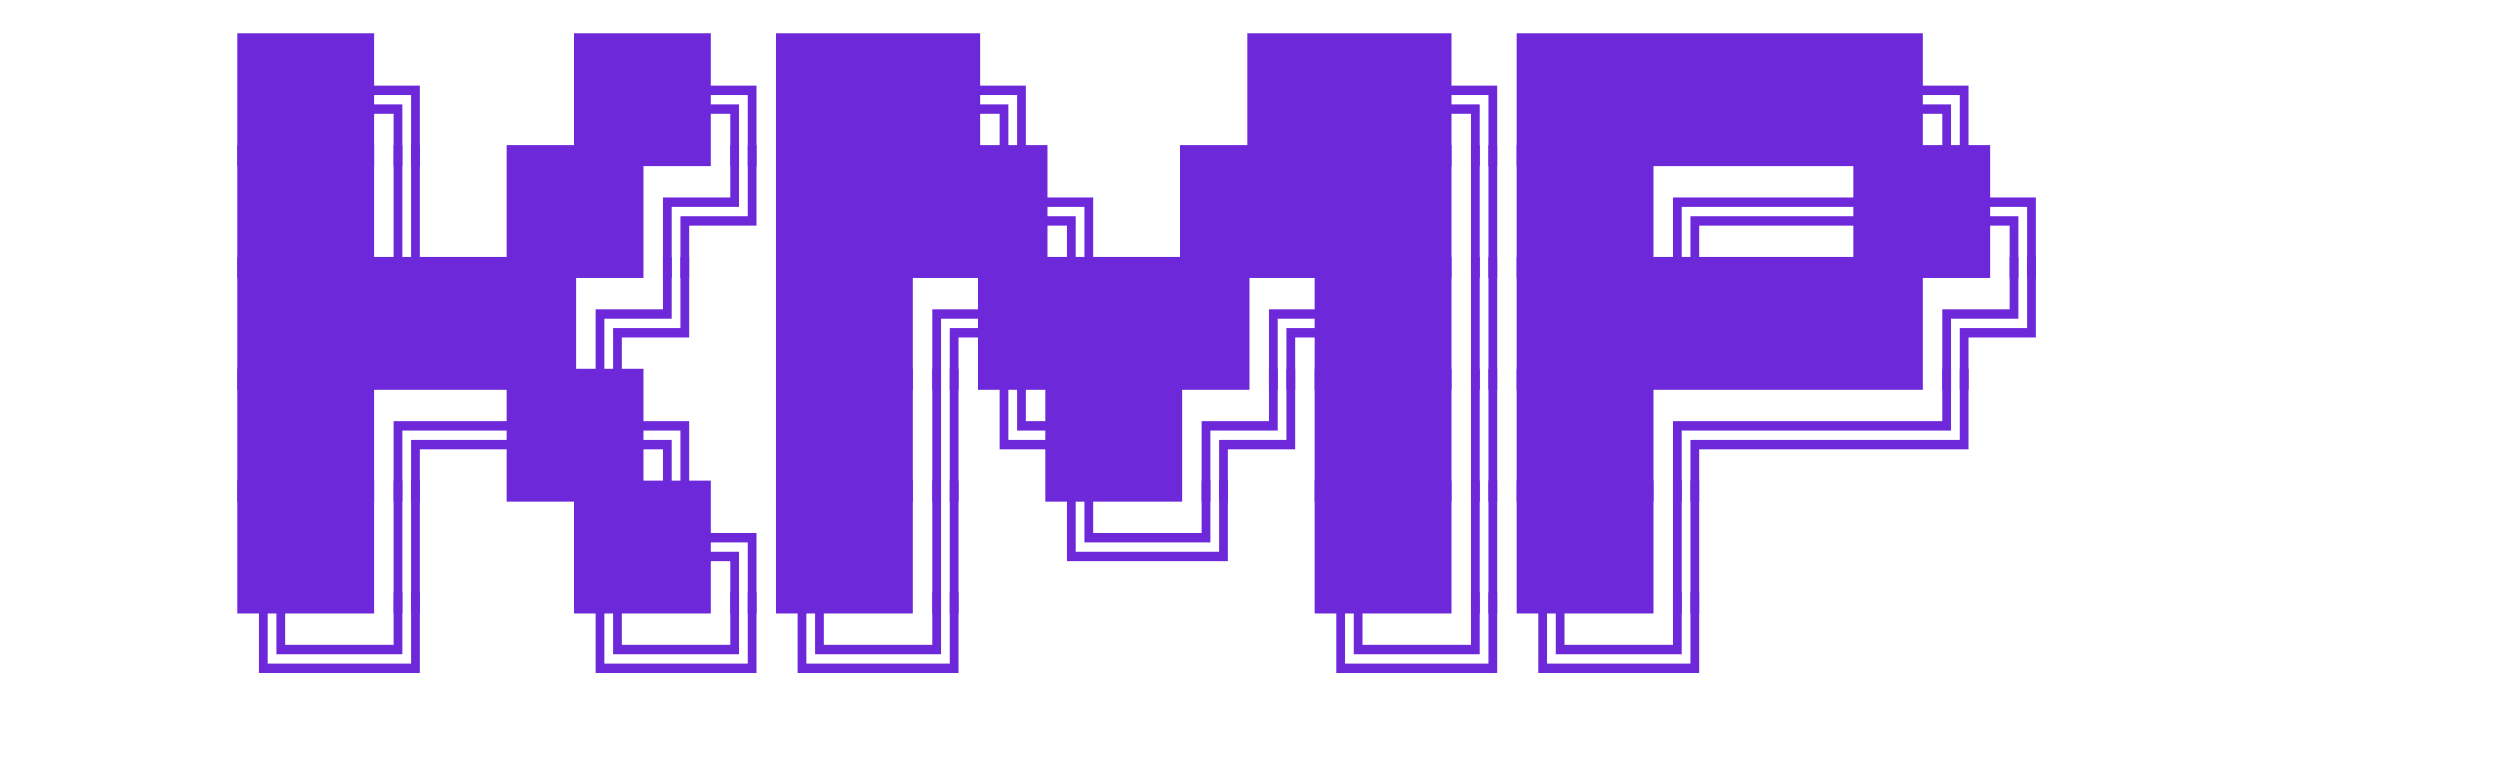
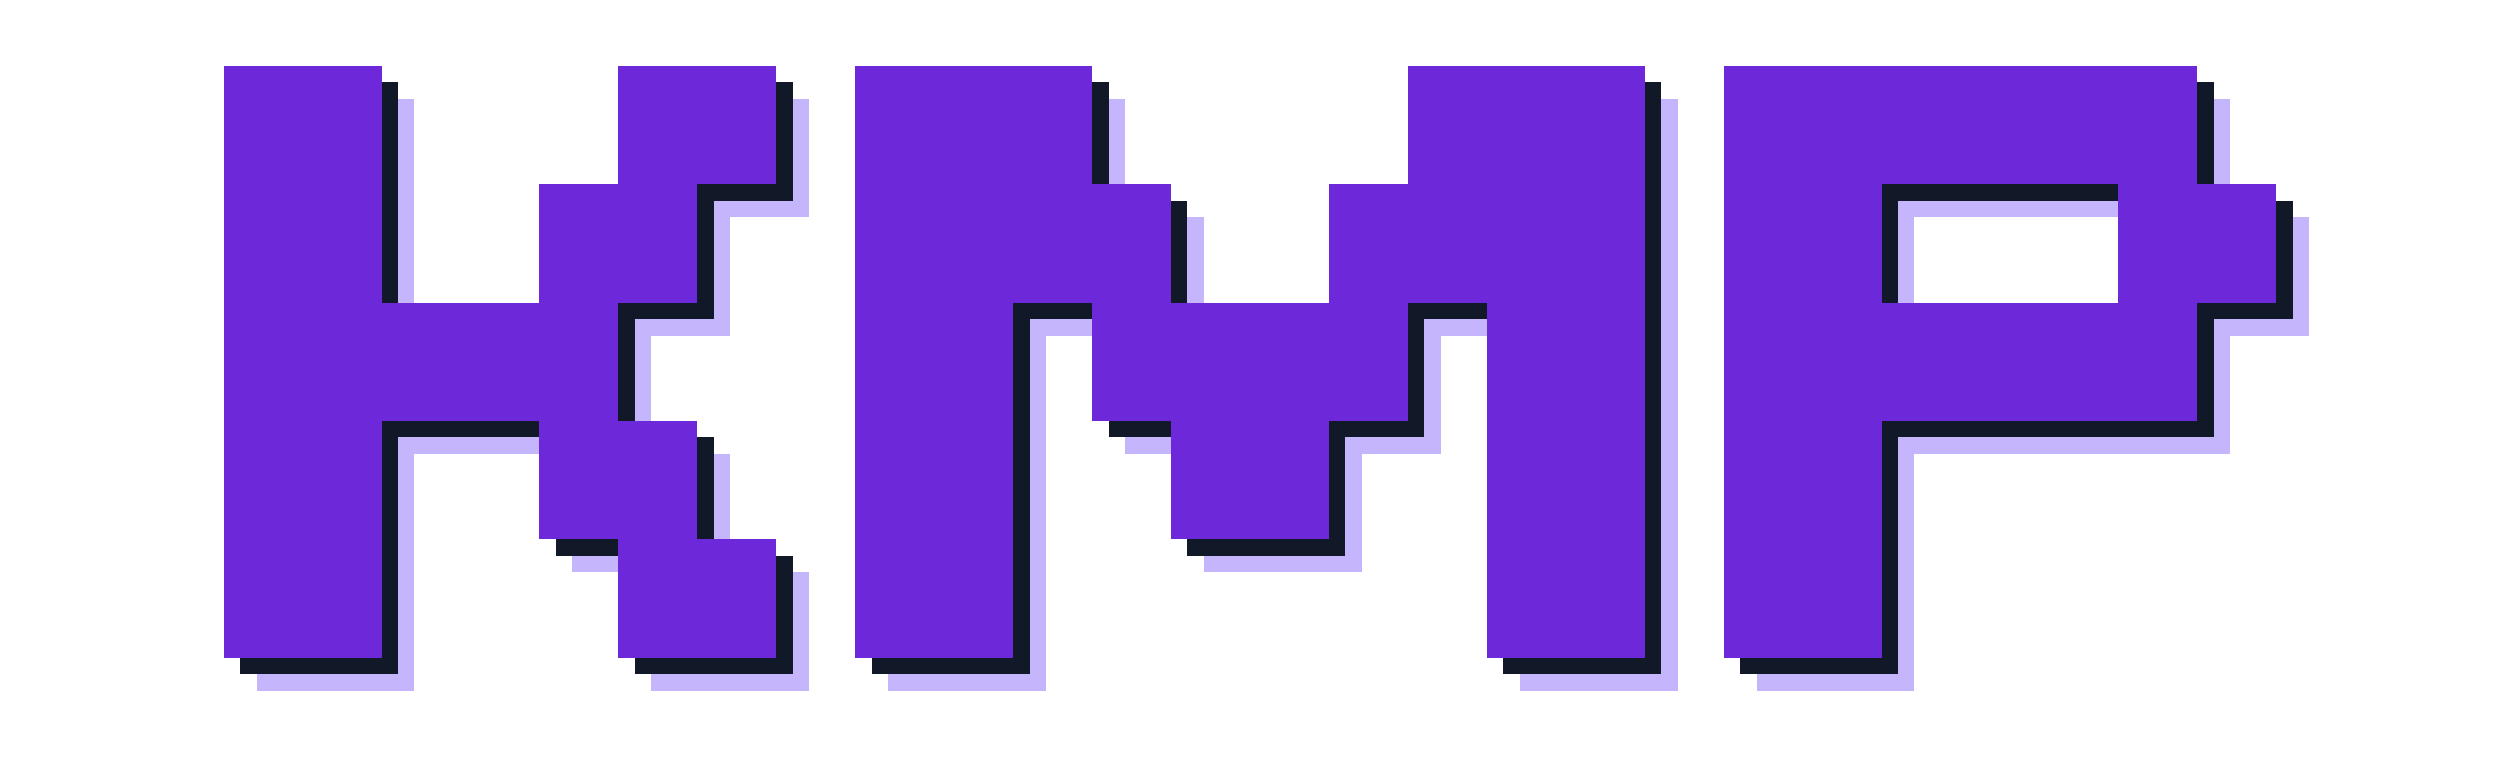
<svg xmlns="http://www.w3.org/2000/svg" width="760" height="230" viewBox="0 0 760 230" role="img" aria-labelledby="title description">
  <style>
-     .wordmark {
-       fill: #6d28d9;
-       font-family: "DejaVu Sans Mono", "Liberation Mono", monospace;
-       font-size: 34px;
-       font-weight: 700;
-     }
+     .main { fill: #6d28d9; }
+     .shadow-near { fill: #111827; }
+     .shadow-far { fill: #c4b5fd; }
    @media (prefers-color-scheme: dark) {
-       .wordmark { fill: #c4b5fd; }
+       .main { fill: #c4b5fd; }
+       .shadow-near { fill: #080b12; }
+       .shadow-far { fill: #8b5cf6; }
    }
  </style>
-   <text class="wordmark" x="52" y="42" text-anchor="start" xml:space="preserve">
-     <tspan x="52" dy="0"> ██╗  ██╗███╗   ███╗██████╗</tspan>
-     <tspan x="52" dy="34"> ██║ ██╔╝████╗ ████║██╔══██╗</tspan>
-     <tspan x="52" dy="34"> █████╔╝ ██╔████╔██║██████╔╝</tspan>
-     <tspan x="52" dy="34"> ██╔═██╗ ██║╚██╔╝██║██╔═══╝</tspan>
-     <tspan x="52" dy="34"> ██║  ██╗██║ ╚═╝ ██║██║</tspan>
-     <tspan x="52" dy="34"> ╚═╝  ╚═╝╚═╝     ╚═╝╚═╝</tspan>
-   </text>
+   <defs>
+     <g id="kmp-blocks" shape-rendering="crispEdges">
+       <rect x="68" y="20" width="48" height="36" />
+       <rect x="188" y="20" width="48" height="36" />
+       <rect x="260" y="20" width="72" height="36" />
+       <rect x="428" y="20" width="72" height="36" />
+       <rect x="524" y="20" width="144" height="36" />
+       <rect x="68" y="56" width="48" height="36" />
+       <rect x="164" y="56" width="48" height="36" />
+       <rect x="260" y="56" width="96" height="36" />
+       <rect x="404" y="56" width="96" height="36" />
+       <rect x="524" y="56" width="48" height="36" />
+       <rect x="644" y="56" width="48" height="36" />
+       <rect x="68" y="92" width="120" height="36" />
+       <rect x="260" y="92" width="48" height="36" />
+       <rect x="332" y="92" width="96" height="36" />
+       <rect x="452" y="92" width="48" height="36" />
+       <rect x="524" y="92" width="144" height="36" />
+       <rect x="68" y="128" width="48" height="36" />
+       <rect x="164" y="128" width="48" height="36" />
+       <rect x="260" y="128" width="48" height="36" />
+       <rect x="356" y="128" width="48" height="36" />
+       <rect x="452" y="128" width="48" height="36" />
+       <rect x="524" y="128" width="48" height="36" />
+       <rect x="68" y="164" width="48" height="36" />
+       <rect x="188" y="164" width="48" height="36" />
+       <rect x="260" y="164" width="48" height="36" />
+       <rect x="452" y="164" width="48" height="36" />
+       <rect x="524" y="164" width="48" height="36" />
+     </g>
+   </defs>
+   <use href="#kmp-blocks" class="shadow-far" transform="translate(10 10)" />
+   <use href="#kmp-blocks" class="shadow-near" transform="translate(5 5)" />
+   <use href="#kmp-blocks" class="main" />
</svg>
